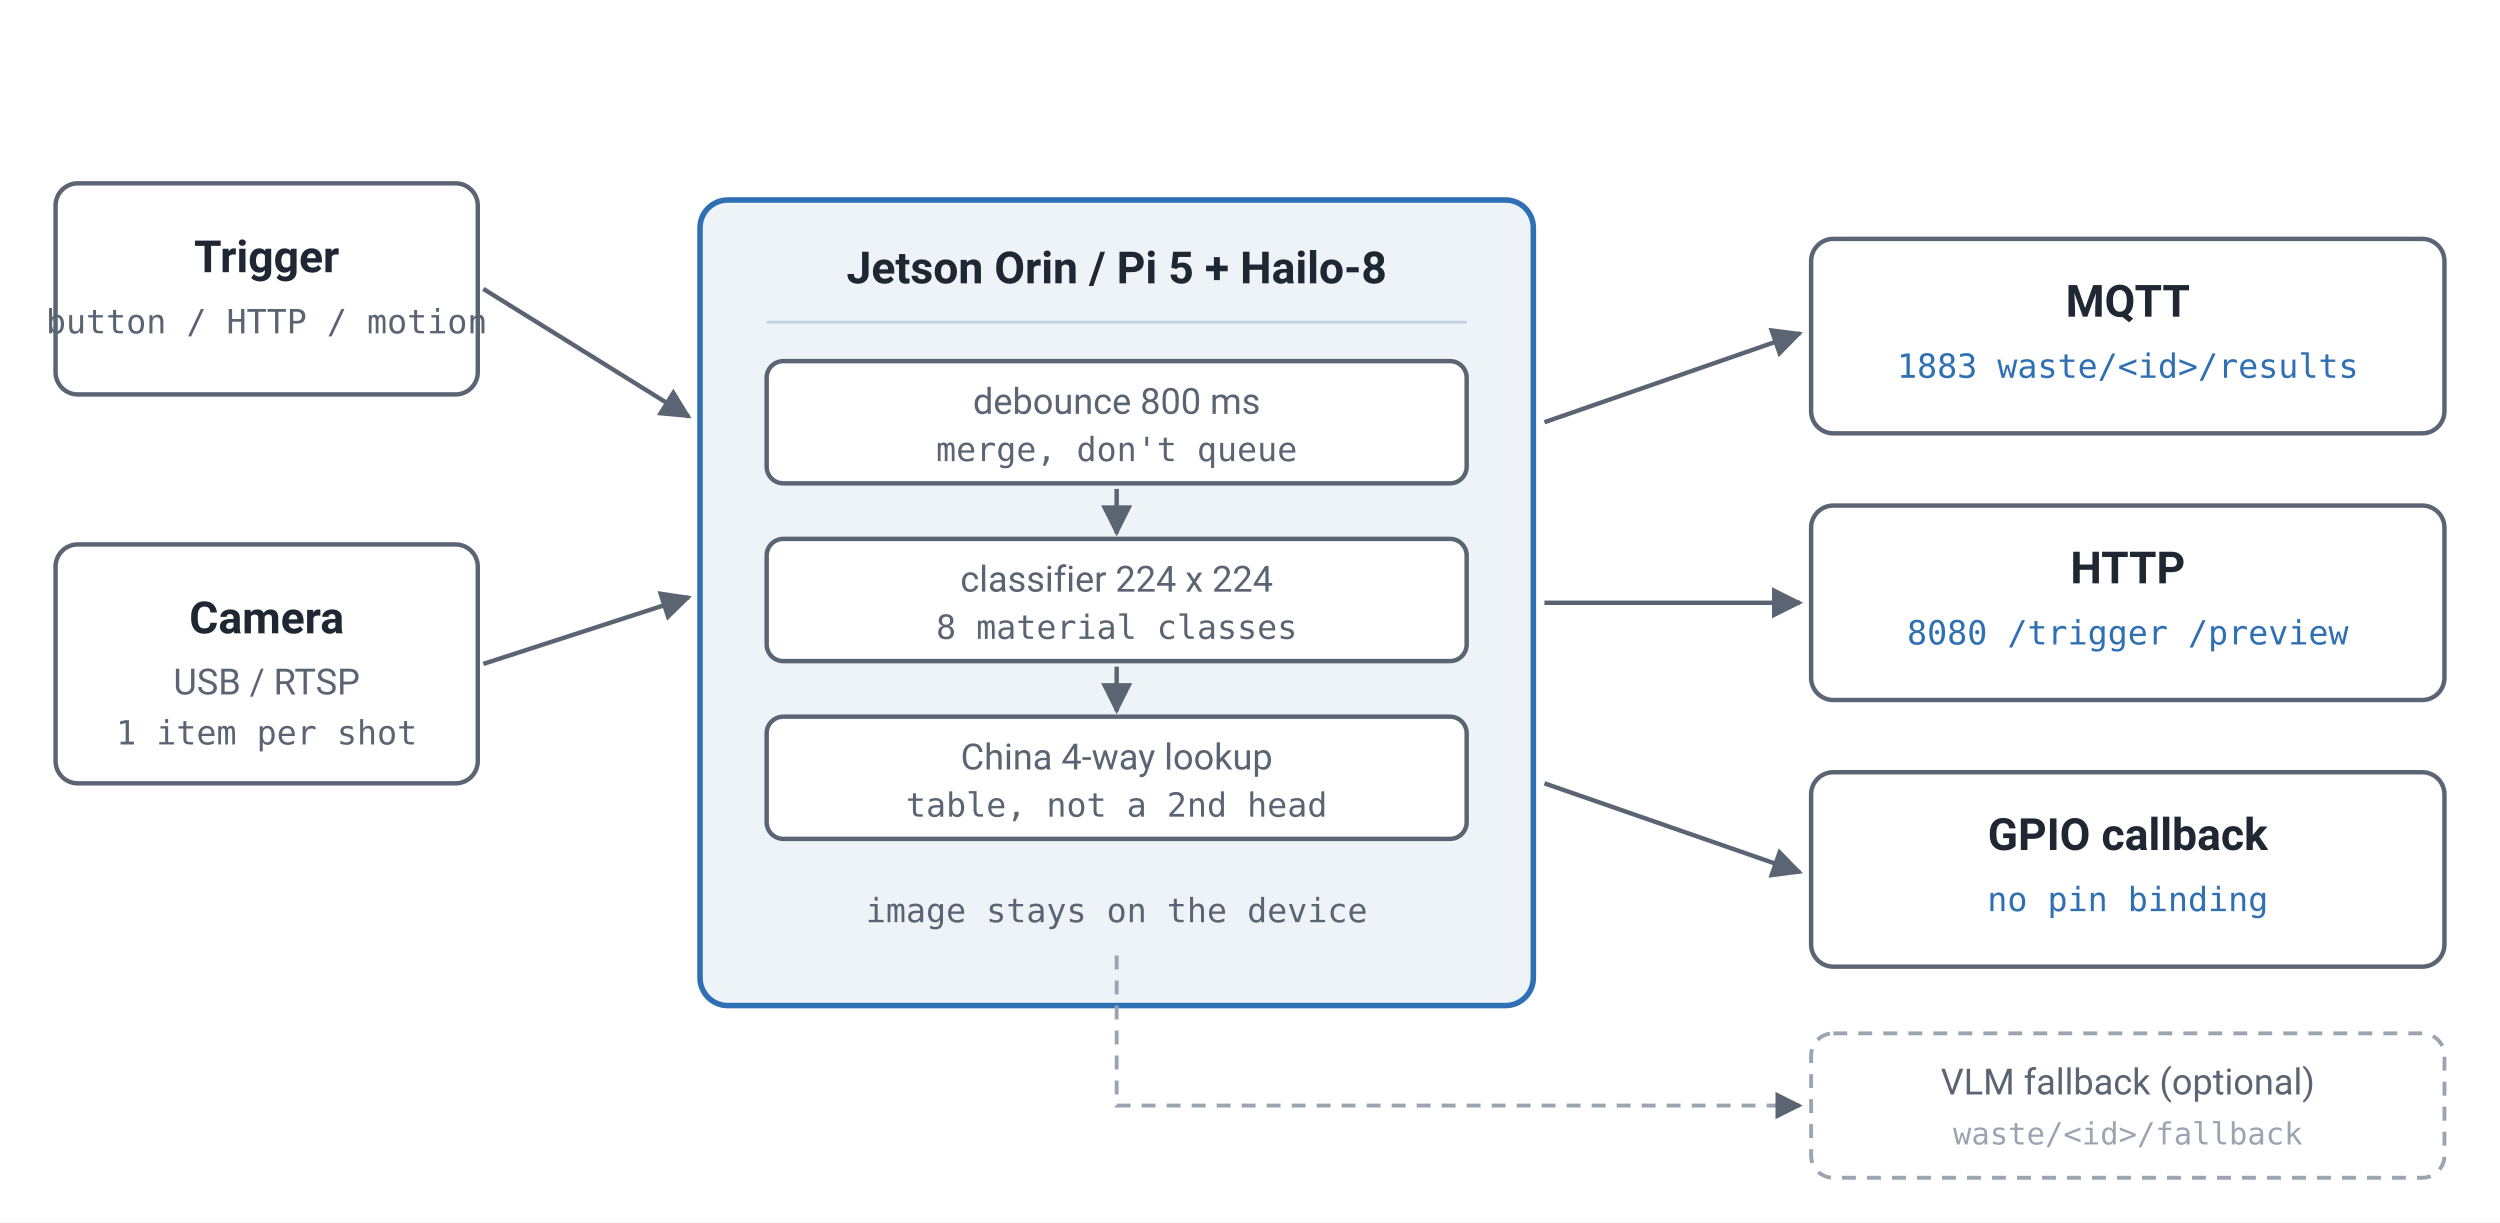
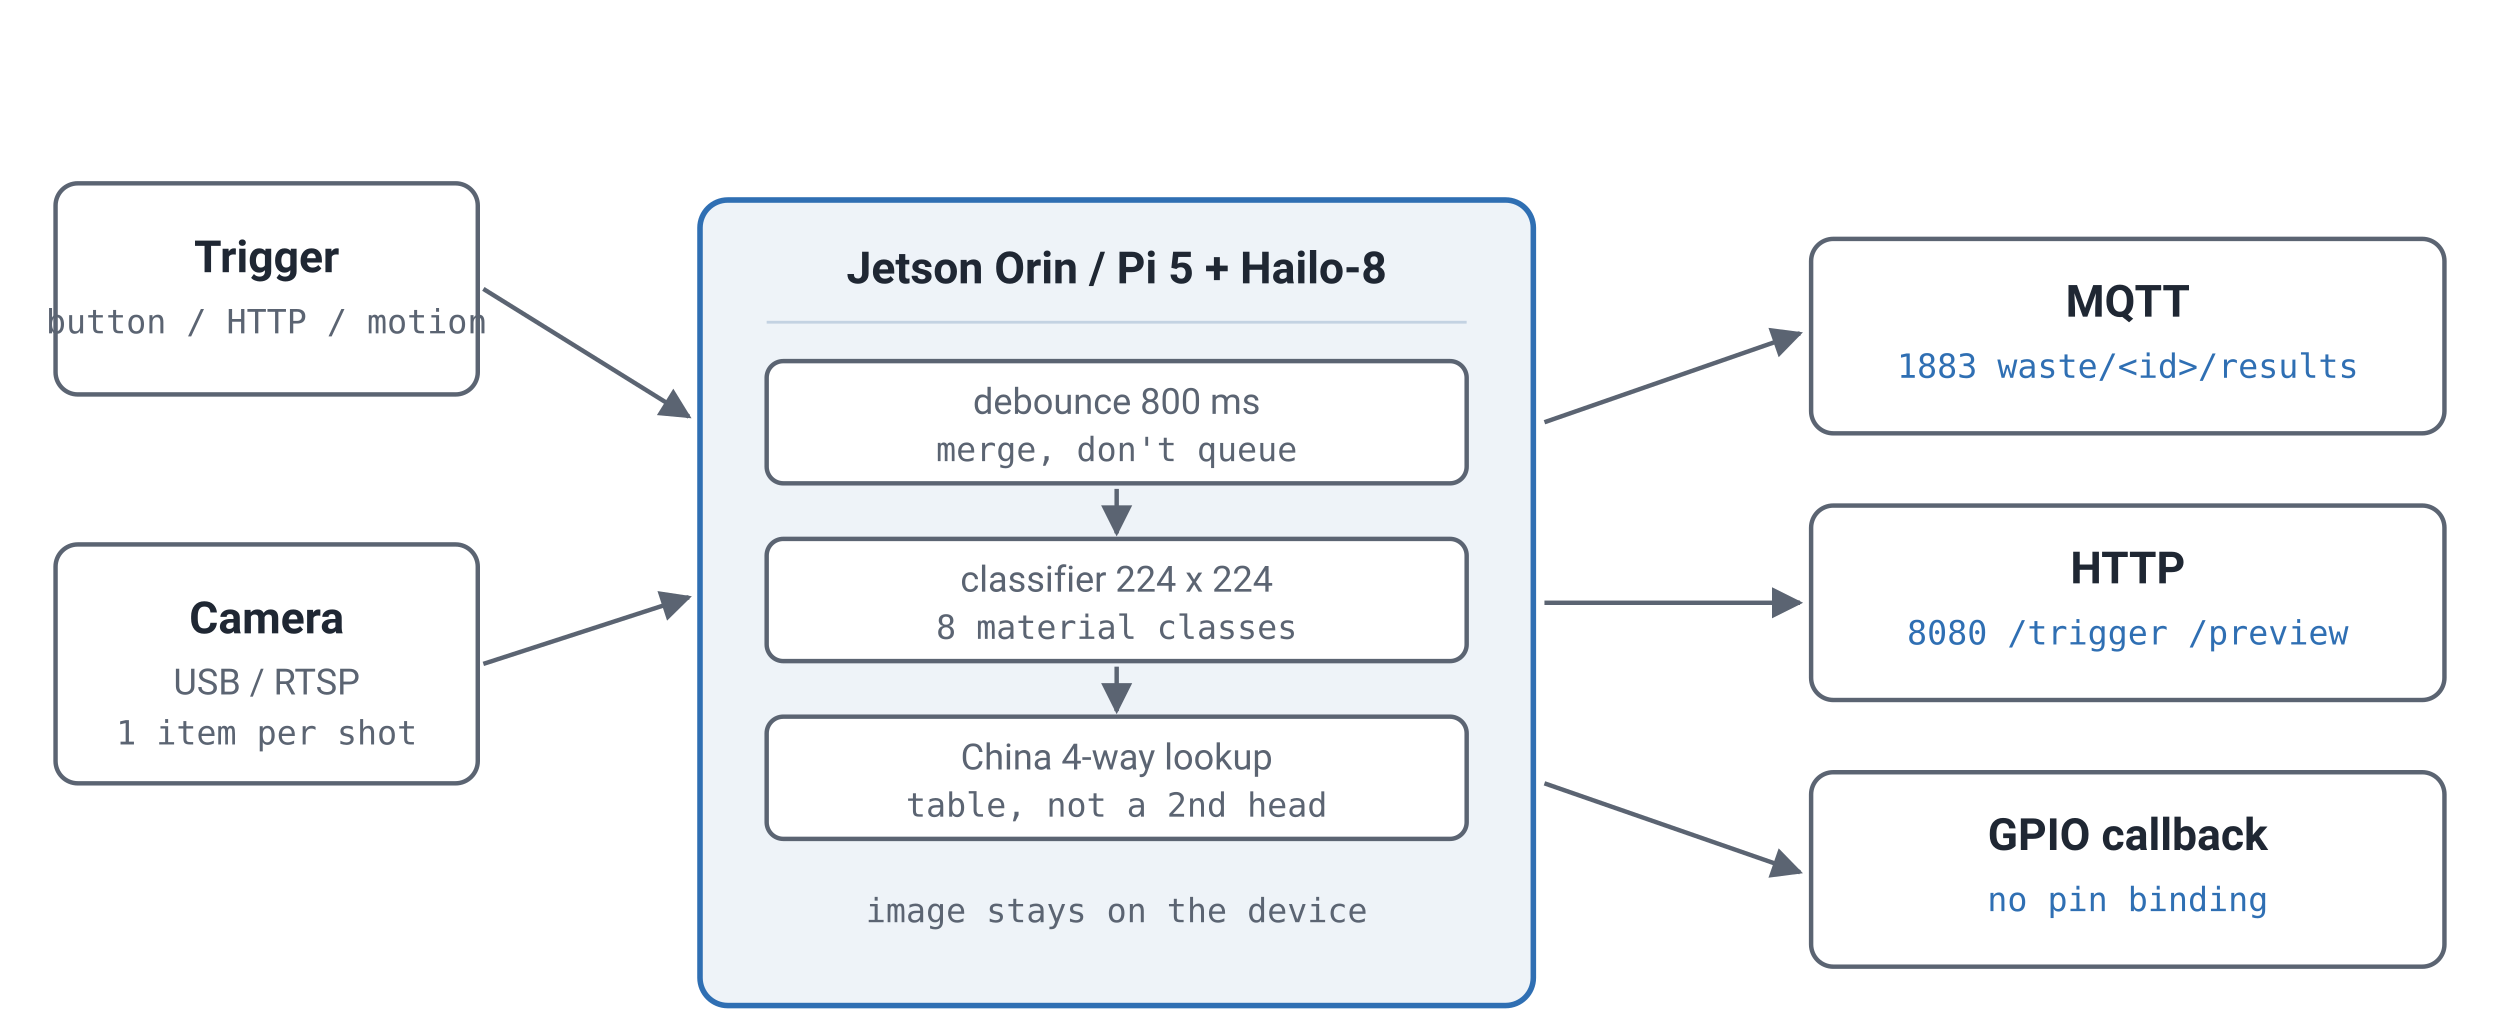
- <svg xmlns="http://www.w3.org/2000/svg" viewBox="0 0 900 440" width="900" height="440" role="img" aria-label="Trigger and camera to edge device to MQTT, HTTP and GPIO outputs">
+ <svg xmlns="http://www.w3.org/2000/svg" viewBox="0 0 900 372" width="900" height="372" role="img" aria-label="Trigger and camera to edge device to MQTT, HTTP and GPIO outputs">
  <defs>
    <marker id="arrow" viewBox="0 0 10 10" refX="9" refY="5" markerWidth="7" markerHeight="7" orient="auto-start-reverse">
      <path d="M 0 0 L 10 5 L 0 10 z" fill="#5b6472" />
    </marker>
    <style>
      .box   { fill:#ffffff; stroke:#5b6472; stroke-width:1.6; }
      .core  { fill:#eef3f8; stroke:#2f6fb3; stroke-width:2; }
-       .opt   { fill:#ffffff; stroke:#9aa5b1; stroke-width:1.4; stroke-dasharray:5 4; }
      .line  { stroke:#5b6472; stroke-width:1.6; fill:none; marker-end:url(#arrow); }
-       .dash  { stroke:#9aa5b1; stroke-width:1.4; fill:none; stroke-dasharray:5 4; marker-end:url(#arrow); }
      .t     { font-family:-apple-system,BlinkMacSystemFont,"Segoe UI",Roboto,sans-serif; fill:#1f2733; }
      .h     { font-size:16px; font-weight:600; }
      .s     { font-size:13px; fill:#5b6472; }
      .p     { font-size:12px; fill:#5b6472; font-family:ui-monospace,SFMono-Regular,Menlo,monospace; }
      .m     { font-size:12px; fill:#2f6fb3; font-family:ui-monospace,SFMono-Regular,Menlo,monospace; }
-       .g     { font-size:11px; fill:#9aa5b1; font-family:ui-monospace,SFMono-Regular,Menlo,monospace; }
    </style>
  </defs>
  <rect x="0" y="0" width="900" height="440" fill="#ffffff" />
  <rect class="box" x="20" y="66" width="152" height="76" rx="8" />
  <text class="t h" x="96" y="98" text-anchor="middle">Trigger</text>
  <text class="t p" x="96" y="120" text-anchor="middle">button / HTTP / motion</text>
  <rect class="box" x="20" y="196" width="152" height="86" rx="8" />
  <text class="t h" x="96" y="228" text-anchor="middle">Camera</text>
  <text class="t s" x="96" y="250" text-anchor="middle">USB / RTSP</text>
  <text class="t p" x="96" y="268" text-anchor="middle">1 item per shot</text>
  <line class="line" x1="174" y1="104" x2="248" y2="150" />
  <line class="line" x1="174" y1="239" x2="248" y2="215" />
  <rect class="core" x="252" y="72" width="300" height="290" rx="10" />
  <text class="t h" x="402" y="102" text-anchor="middle">Jetson Orin  /  Pi 5 + Hailo-8</text>
  <line x1="276" y1="116" x2="528" y2="116" stroke="#c3d2e2" stroke-width="1" />
  <rect class="box" x="276" y="130" width="252" height="44" rx="6" />
  <text class="t s" x="402" y="149" text-anchor="middle">debounce 800 ms</text>
  <text class="t p" x="402" y="166" text-anchor="middle">merge, don't queue</text>
  <line class="line" x1="402" y1="176" x2="402" y2="192" />
  <rect class="box" x="276" y="194" width="252" height="44" rx="6" />
  <text class="t s" x="402" y="213" text-anchor="middle">classifier 224 x 224</text>
  <text class="t p" x="402" y="230" text-anchor="middle">8 material classes</text>
  <line class="line" x1="402" y1="240" x2="402" y2="256" />
  <rect class="box" x="276" y="258" width="252" height="44" rx="6" />
  <text class="t s" x="402" y="277" text-anchor="middle">China 4-way lookup</text>
  <text class="t p" x="402" y="294" text-anchor="middle">table, not a 2nd head</text>
  <text class="t p" x="402" y="332" text-anchor="middle">image stays on the device</text>
  <line class="line" x1="556" y1="152" x2="648" y2="120" />
  <line class="line" x1="556" y1="217" x2="648" y2="217" />
  <line class="line" x1="556" y1="282" x2="648" y2="314" />
  <rect class="box" x="652" y="86" width="228" height="70" rx="8" />
  <text class="t h" x="766" y="114" text-anchor="middle">MQTT</text>
  <text class="t m" x="766" y="136" text-anchor="middle">1883  waste/&lt;id&gt;/results</text>
  <rect class="box" x="652" y="182" width="228" height="70" rx="8" />
  <text class="t h" x="766" y="210" text-anchor="middle">HTTP</text>
  <text class="t m" x="766" y="232" text-anchor="middle">8080  /trigger /preview</text>
  <rect class="box" x="652" y="278" width="228" height="70" rx="8" />
  <text class="t h" x="766" y="306" text-anchor="middle">GPIO callback</text>
  <text class="t m" x="766" y="328" text-anchor="middle">no pin binding</text>
-   <rect class="opt" x="652" y="372" width="228" height="52" rx="8" />
-   <text class="t s" x="766" y="394" text-anchor="middle">VLM fallback (optional)</text>
-   <text class="t g" x="766" y="412" text-anchor="middle">waste/&lt;id&gt;/fallback</text>
-   <path class="dash" d="M 402 344 L 402 398 L 648 398" />
</svg>
